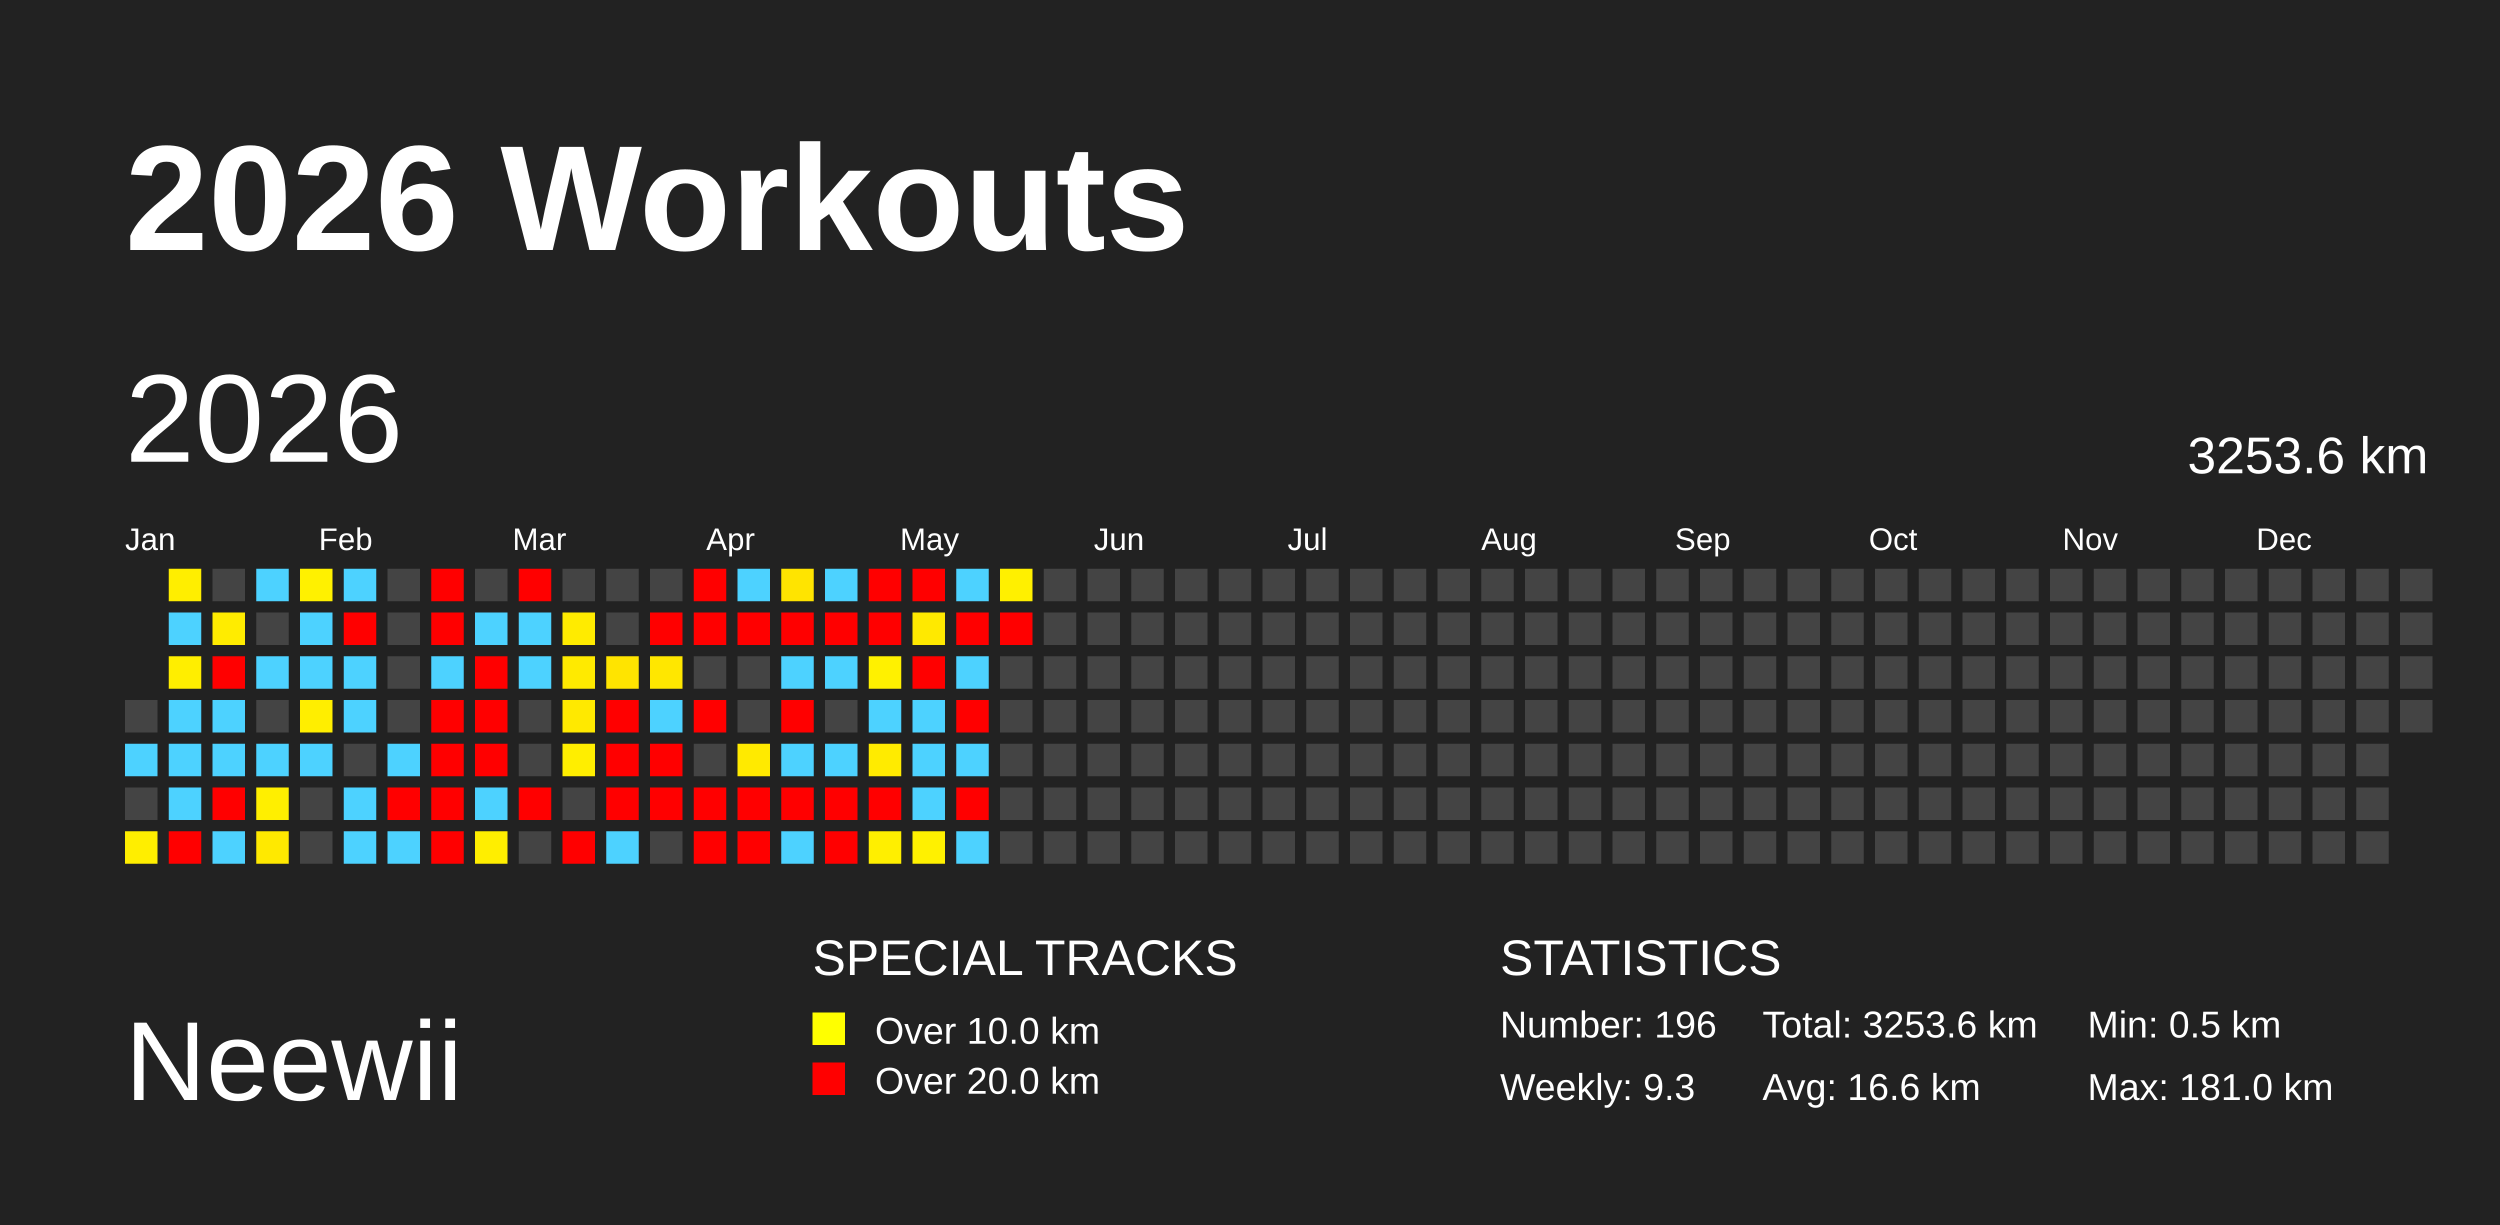
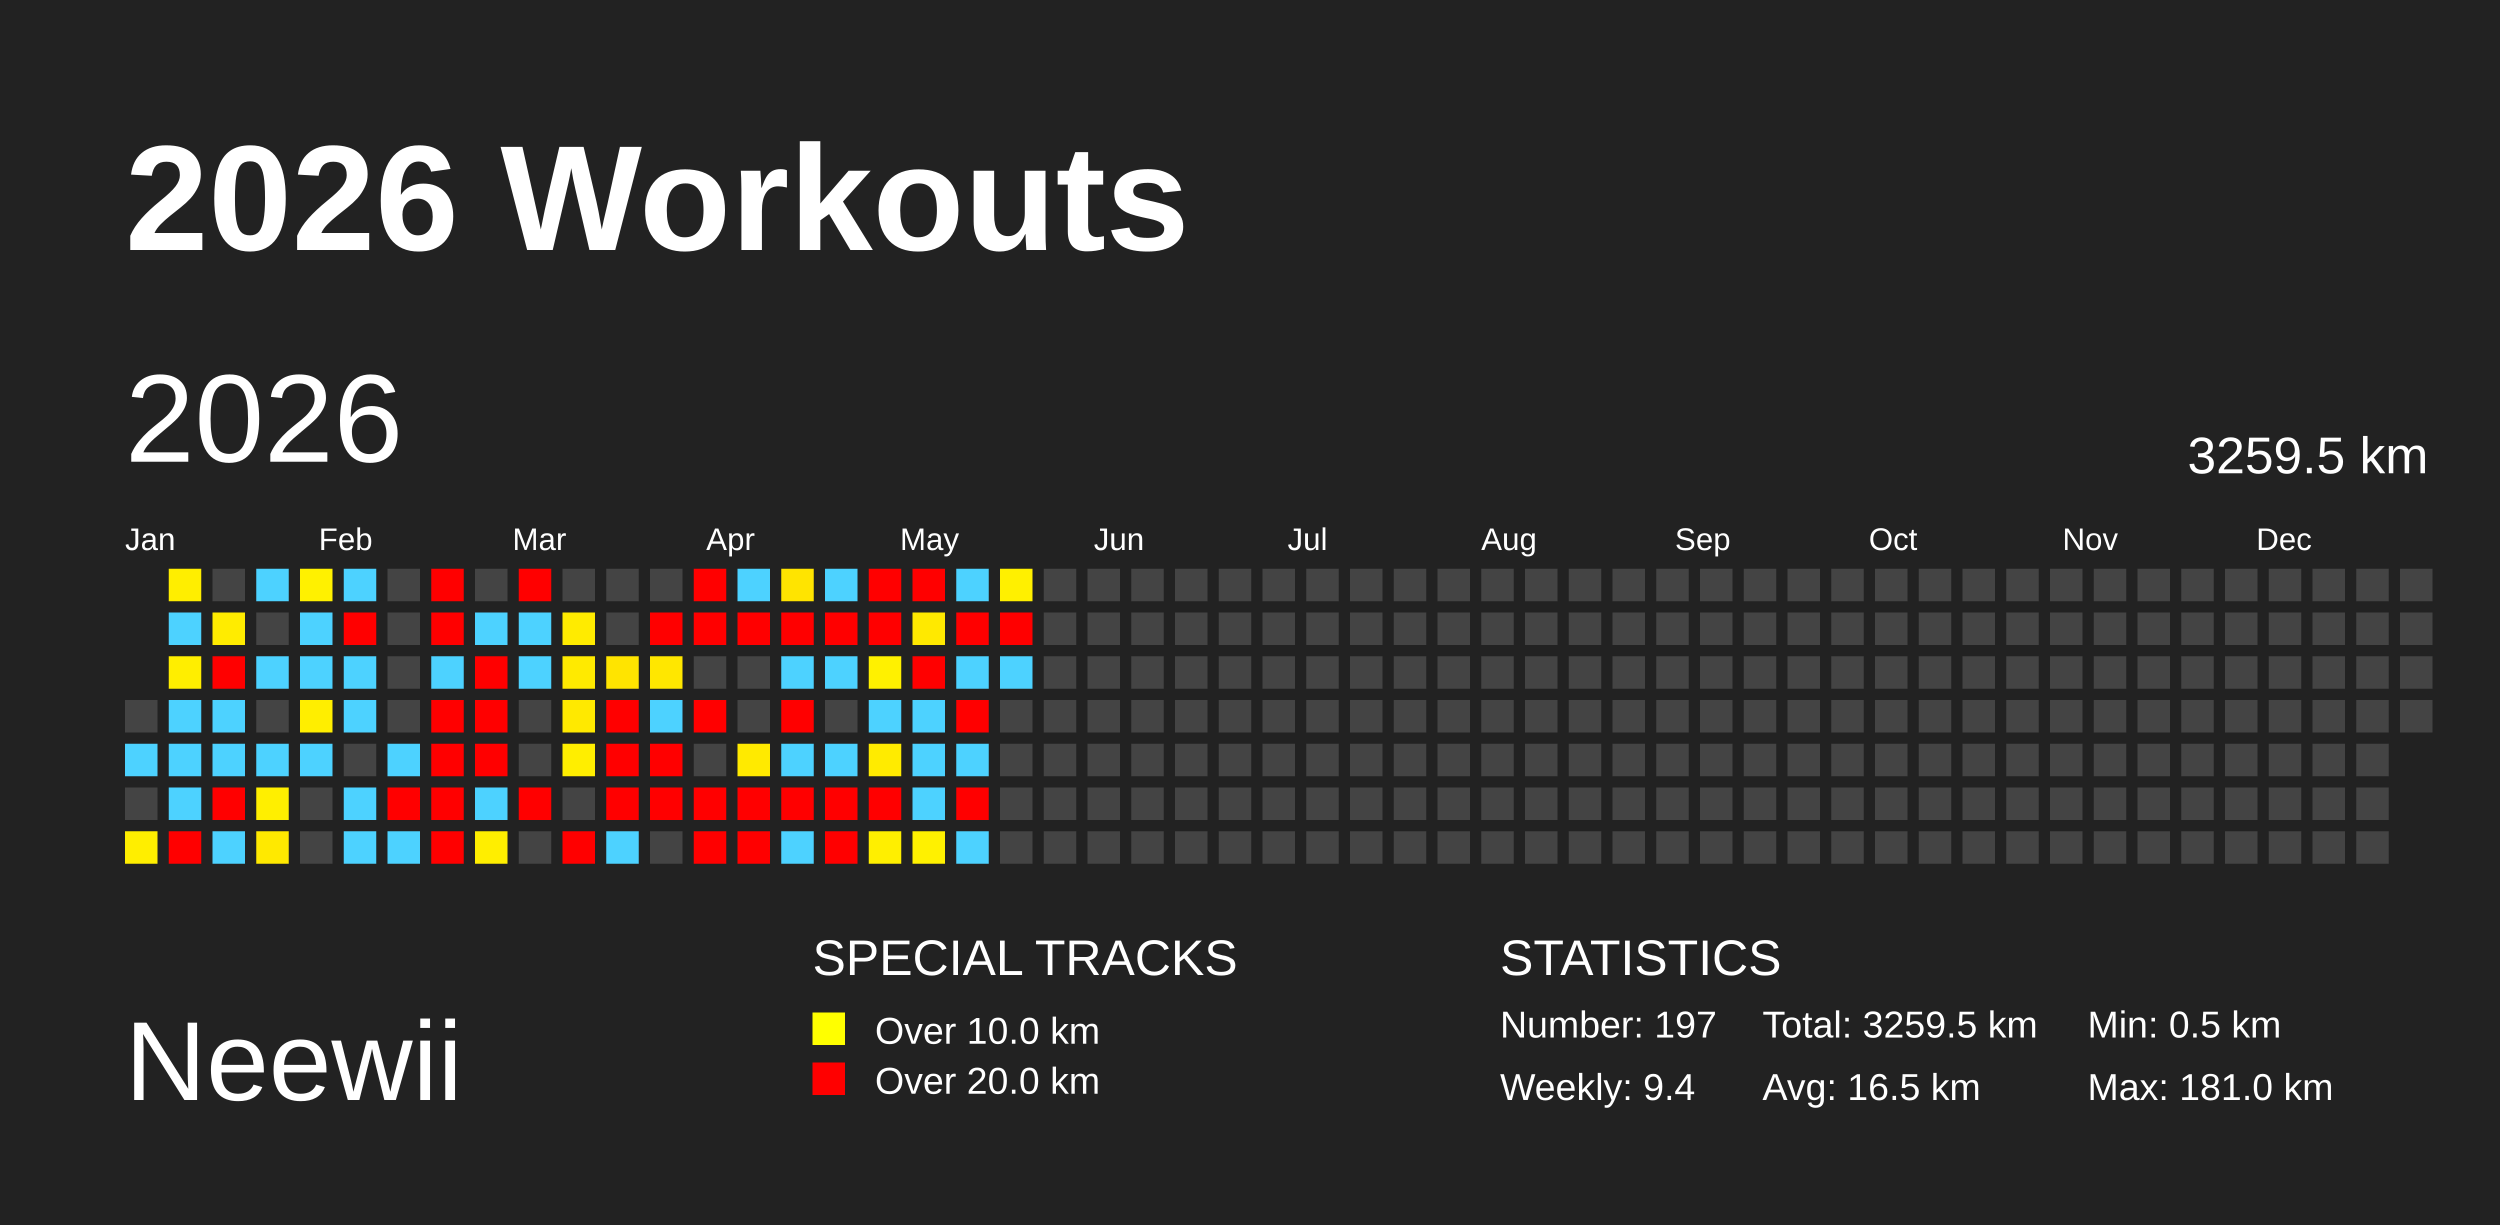
<svg xmlns="http://www.w3.org/2000/svg" baseProfile="full" height="98mm" version="1.1" viewBox="0,0,200,98" width="200mm">
  <defs />
  <rect fill="#222222" height="98" width="200" x="0" y="0" />
  <text fill="#FFFFFF" style="font-size:12px; font-family:Arial; font-weight:bold;" x="10" y="20">2026 Workouts</text>
  <text fill="#FFFFFF" style="font-size:9px; font-family:Arial" x="10" y="88">Neewii</text>
  <text fill="#FFFFFF" style="font-size:4px; font-family:Arial" x="65" y="78">SPECIAL TRACKS</text>
  <rect fill="yellow" height="2.6" width="2.6" x="65" y="81" />
  <text fill="#FFFFFF" style="font-size:3px; font-family:Arial" x="70" y="83.5">Over 10.0 km</text>
  <rect fill="red" height="2.6" width="2.6" x="65" y="85" />
  <text fill="#FFFFFF" style="font-size:3px; font-family:Arial" x="70" y="87.5">Over 20.0 km</text>
  <text fill="#FFFFFF" style="font-size:4px; font-family:Arial" x="120" y="78">STATISTICS</text>
-   <text fill="#FFFFFF" style="font-size:3px; font-family:Arial" x="120" y="83">Number: 196</text>
-   <text fill="#FFFFFF" style="font-size:3px; font-family:Arial" x="120" y="88">Weekly: 9.3</text>
-   <text fill="#FFFFFF" style="font-size:3px; font-family:Arial" x="141" y="83">Total: 3253.6 km</text>
-   <text fill="#FFFFFF" style="font-size:3px; font-family:Arial" x="141" y="88">Avg: 16.6 km</text>
+   <text fill="#FFFFFF" style="font-size:3px; font-family:Arial" x="120" y="83">Number: 197</text>
+   <text fill="#FFFFFF" style="font-size:3px; font-family:Arial" x="120" y="88">Weekly: 9.4</text>
+   <text fill="#FFFFFF" style="font-size:3px; font-family:Arial" x="141" y="83">Total: 3259.5 km</text>
+   <text fill="#FFFFFF" style="font-size:3px; font-family:Arial" x="141" y="88">Avg: 16.5 km</text>
  <text fill="#FFFFFF" style="font-size:3px; font-family:Arial" x="167" y="83">Min: 0.5 km</text>
  <text fill="#FFFFFF" style="font-size:3px; font-family:Arial" x="167" y="88">Max: 181.0 km</text>
  <text dominant-baseline="hanging" fill="#FFFFFF" style="font-size:10.0px; font-family:Arial;" x="10" y="30">2026</text>
-   <text dominant-baseline="hanging" fill="#FFFFFF" style="font-size:4.125px; font-family:Arial;" x="175" y="35">3253.6 km</text>
+   <text dominant-baseline="hanging" fill="#FFFFFF" style="font-size:4.125px; font-family:Arial;" x="175" y="35">3259.5 km</text>
  <text fill="#FFFFFF" style="font-size:2.5px; font-family:Arial" x="10.0" y="44">Jan</text>
  <text fill="#FFFFFF" style="font-size:2.5px; font-family:Arial" x="25.5" y="44">Feb</text>
  <text fill="#FFFFFF" style="font-size:2.5px; font-family:Arial" x="41.0" y="44">Mar</text>
  <text fill="#FFFFFF" style="font-size:2.5px; font-family:Arial" x="56.5" y="44">Apr</text>
  <text fill="#FFFFFF" style="font-size:2.5px; font-family:Arial" x="72.0" y="44">May</text>
  <text fill="#FFFFFF" style="font-size:2.5px; font-family:Arial" x="87.5" y="44">Jun</text>
  <text fill="#FFFFFF" style="font-size:2.5px; font-family:Arial" x="103.0" y="44">Jul</text>
  <text fill="#FFFFFF" style="font-size:2.5px; font-family:Arial" x="118.5" y="44">Aug</text>
  <text fill="#FFFFFF" style="font-size:2.5px; font-family:Arial" x="134.0" y="44">Sep</text>
  <text fill="#FFFFFF" style="font-size:2.5px; font-family:Arial" x="149.5" y="44">Oct</text>
  <text fill="#FFFFFF" style="font-size:2.5px; font-family:Arial" x="165.0" y="44">Nov</text>
  <text fill="#FFFFFF" style="font-size:2.5px; font-family:Arial" x="180.5" y="44">Dec</text>
  <rect fill="#444444" height="2.6" width="2.6" x="10.0" y="56.0" />
  <rect fill="#4dd2ff" height="2.6" width="2.6" x="10.0" y="59.5" />
  <rect fill="#444444" height="2.6" width="2.6" x="10.0" y="63.0" />
  <rect fill="#ffee00" height="2.6" width="2.6" x="10.0" y="66.5" />
  <rect fill="#ffee00" height="2.6" width="2.6" x="13.5" y="45.5" />
  <rect fill="#4dd2ff" height="2.6" width="2.6" x="13.5" y="49.0" />
  <rect fill="#ffee00" height="2.6" width="2.6" x="13.5" y="52.5" />
  <rect fill="#4dd2ff" height="2.6" width="2.6" x="13.5" y="56.0" />
  <rect fill="#4dd2ff" height="2.6" width="2.6" x="13.5" y="59.5" />
  <rect fill="#4dd2ff" height="2.6" width="2.6" x="13.5" y="63.0" />
  <rect fill="red" height="2.6" width="2.6" x="13.5" y="66.5" />
  <rect fill="#444444" height="2.6" width="2.6" x="17.0" y="45.5" />
  <rect fill="#ffec00" height="2.6" width="2.6" x="17.0" y="49.0" />
  <rect fill="red" height="2.6" width="2.6" x="17.0" y="52.5" />
  <rect fill="#4dd2ff" height="2.6" width="2.6" x="17.0" y="56.0" />
  <rect fill="#4dd2ff" height="2.6" width="2.6" x="17.0" y="59.5" />
  <rect fill="red" height="2.6" width="2.6" x="17.0" y="63.0" />
  <rect fill="#4dd2ff" height="2.6" width="2.6" x="17.0" y="66.5" />
  <rect fill="#4dd2ff" height="2.6" width="2.6" x="20.5" y="45.5" />
  <rect fill="#444444" height="2.6" width="2.6" x="20.5" y="49.0" />
  <rect fill="#4dd2ff" height="2.6" width="2.6" x="20.5" y="52.5" />
  <rect fill="#444444" height="2.6" width="2.6" x="20.5" y="56.0" />
  <rect fill="#4dd2ff" height="2.6" width="2.6" x="20.5" y="59.5" />
  <rect fill="#ffef00" height="2.6" width="2.6" x="20.5" y="63.0" />
  <rect fill="#ffe900" height="2.6" width="2.6" x="20.5" y="66.5" />
  <rect fill="#fff100" height="2.6" width="2.6" x="24.0" y="45.5" />
  <rect fill="#4dd2ff" height="2.6" width="2.6" x="24.0" y="49.0" />
  <rect fill="#4dd2ff" height="2.6" width="2.6" x="24.0" y="52.5" />
  <rect fill="#ffee00" height="2.6" width="2.6" x="24.0" y="56.0" />
  <rect fill="#4dd2ff" height="2.6" width="2.6" x="24.0" y="59.5" />
  <rect fill="#444444" height="2.6" width="2.6" x="24.0" y="63.0" />
  <rect fill="#444444" height="2.6" width="2.6" x="24.0" y="66.5" />
  <rect fill="#4dd2ff" height="2.6" width="2.6" x="27.5" y="45.5" />
  <rect fill="red" height="2.6" width="2.6" x="27.5" y="49.0" />
  <rect fill="#4dd2ff" height="2.6" width="2.6" x="27.5" y="52.5" />
  <rect fill="#4dd2ff" height="2.6" width="2.6" x="27.5" y="56.0" />
  <rect fill="#444444" height="2.6" width="2.6" x="27.5" y="59.5" />
  <rect fill="#4dd2ff" height="2.6" width="2.6" x="27.5" y="63.0" />
  <rect fill="#4dd2ff" height="2.6" width="2.6" x="27.5" y="66.5" />
  <rect fill="#444444" height="2.6" width="2.6" x="31.0" y="45.5" />
  <rect fill="#444444" height="2.6" width="2.6" x="31.0" y="49.0" />
  <rect fill="#444444" height="2.6" width="2.6" x="31.0" y="52.5" />
  <rect fill="#444444" height="2.6" width="2.6" x="31.0" y="56.0" />
  <rect fill="#4dd2ff" height="2.6" width="2.6" x="31.0" y="59.5" />
  <rect fill="red" height="2.6" width="2.6" x="31.0" y="63.0" />
  <rect fill="#4dd2ff" height="2.6" width="2.6" x="31.0" y="66.5" />
  <rect fill="red" height="2.6" width="2.6" x="34.5" y="45.5" />
  <rect fill="red" height="2.6" width="2.6" x="34.5" y="49.0" />
  <rect fill="#4dd2ff" height="2.6" width="2.6" x="34.5" y="52.5" />
  <rect fill="red" height="2.6" width="2.6" x="34.5" y="56.0" />
  <rect fill="red" height="2.6" width="2.6" x="34.5" y="59.5" />
  <rect fill="red" height="2.6" width="2.6" x="34.5" y="63.0" />
  <rect fill="red" height="2.6" width="2.6" x="34.5" y="66.5" />
  <rect fill="#444444" height="2.6" width="2.6" x="38.0" y="45.5" />
  <rect fill="#4dd2ff" height="2.6" width="2.6" x="38.0" y="49.0" />
  <rect fill="red" height="2.6" width="2.6" x="38.0" y="52.5" />
  <rect fill="red" height="2.6" width="2.6" x="38.0" y="56.0" />
  <rect fill="red" height="2.6" width="2.6" x="38.0" y="59.5" />
  <rect fill="#4dd2ff" height="2.6" width="2.6" x="38.0" y="63.0" />
  <rect fill="#ffee00" height="2.6" width="2.6" x="38.0" y="66.5" />
  <rect fill="red" height="2.6" width="2.6" x="41.5" y="45.5" />
  <rect fill="#4dd2ff" height="2.6" width="2.6" x="41.5" y="49.0" />
  <rect fill="#4dd2ff" height="2.6" width="2.6" x="41.5" y="52.5" />
  <rect fill="#444444" height="2.6" width="2.6" x="41.5" y="56.0" />
  <rect fill="#444444" height="2.6" width="2.6" x="41.5" y="59.5" />
  <rect fill="red" height="2.6" width="2.6" x="41.5" y="63.0" />
  <rect fill="#444444" height="2.6" width="2.6" x="41.5" y="66.5" />
  <rect fill="#444444" height="2.6" width="2.6" x="45.0" y="45.5" />
  <rect fill="#ffeb00" height="2.6" width="2.6" x="45.0" y="49.0" />
  <rect fill="#ffea00" height="2.6" width="2.6" x="45.0" y="52.5" />
  <rect fill="#ffe900" height="2.6" width="2.6" x="45.0" y="56.0" />
  <rect fill="#ffee00" height="2.6" width="2.6" x="45.0" y="59.5" />
  <rect fill="#444444" height="2.6" width="2.6" x="45.0" y="63.0" />
  <rect fill="red" height="2.6" width="2.6" x="45.0" y="66.5" />
  <rect fill="#444444" height="2.6" width="2.6" x="48.5" y="45.5" />
  <rect fill="#444444" height="2.6" width="2.6" x="48.5" y="49.0" />
  <rect fill="#ffe400" height="2.6" width="2.6" x="48.5" y="52.5" />
  <rect fill="red" height="2.6" width="2.6" x="48.5" y="56.0" />
  <rect fill="red" height="2.6" width="2.6" x="48.5" y="59.5" />
  <rect fill="red" height="2.6" width="2.6" x="48.5" y="63.0" />
  <rect fill="#4dd2ff" height="2.6" width="2.6" x="48.5" y="66.5" />
  <rect fill="#444444" height="2.6" width="2.6" x="52.0" y="45.5" />
  <rect fill="red" height="2.6" width="2.6" x="52.0" y="49.0" />
  <rect fill="#ffe700" height="2.6" width="2.6" x="52.0" y="52.5" />
  <rect fill="#4dd2ff" height="2.6" width="2.6" x="52.0" y="56.0" />
  <rect fill="red" height="2.6" width="2.6" x="52.0" y="59.5" />
  <rect fill="red" height="2.6" width="2.6" x="52.0" y="63.0" />
  <rect fill="#444444" height="2.6" width="2.6" x="52.0" y="66.5" />
  <rect fill="red" height="2.6" width="2.6" x="55.5" y="45.5" />
  <rect fill="red" height="2.6" width="2.6" x="55.5" y="49.0" />
  <rect fill="#444444" height="2.6" width="2.6" x="55.5" y="52.5" />
  <rect fill="red" height="2.6" width="2.6" x="55.5" y="56.0" />
  <rect fill="#444444" height="2.6" width="2.6" x="55.5" y="59.5" />
  <rect fill="red" height="2.6" width="2.6" x="55.5" y="63.0" />
  <rect fill="red" height="2.6" width="2.6" x="55.5" y="66.5" />
  <rect fill="#4dd2ff" height="2.6" width="2.6" x="59.0" y="45.5" />
  <rect fill="red" height="2.6" width="2.6" x="59.0" y="49.0" />
  <rect fill="#444444" height="2.6" width="2.6" x="59.0" y="52.5" />
  <rect fill="#444444" height="2.6" width="2.6" x="59.0" y="56.0" />
  <rect fill="#ffea00" height="2.6" width="2.6" x="59.0" y="59.5" />
  <rect fill="red" height="2.6" width="2.6" x="59.0" y="63.0" />
  <rect fill="red" height="2.6" width="2.6" x="59.0" y="66.5" />
  <rect fill="#ffe400" height="2.6" width="2.6" x="62.5" y="45.5" />
  <rect fill="red" height="2.6" width="2.6" x="62.5" y="49.0" />
  <rect fill="#4dd2ff" height="2.6" width="2.6" x="62.5" y="52.5" />
  <rect fill="red" height="2.6" width="2.6" x="62.5" y="56.0" />
  <rect fill="#4dd2ff" height="2.6" width="2.6" x="62.5" y="59.5" />
  <rect fill="red" height="2.6" width="2.6" x="62.5" y="63.0" />
  <rect fill="#4dd2ff" height="2.6" width="2.6" x="62.5" y="66.5" />
  <rect fill="#4dd2ff" height="2.6" width="2.6" x="66.0" y="45.5" />
  <rect fill="red" height="2.6" width="2.6" x="66.0" y="49.0" />
  <rect fill="#4dd2ff" height="2.6" width="2.6" x="66.0" y="52.5" />
  <rect fill="#444444" height="2.6" width="2.6" x="66.0" y="56.0" />
  <rect fill="#4dd2ff" height="2.6" width="2.6" x="66.0" y="59.5" />
  <rect fill="red" height="2.6" width="2.6" x="66.0" y="63.0" />
  <rect fill="red" height="2.6" width="2.6" x="66.0" y="66.5" />
  <rect fill="red" height="2.6" width="2.6" x="69.5" y="45.5" />
  <rect fill="red" height="2.6" width="2.6" x="69.5" y="49.0" />
  <rect fill="#fff100" height="2.6" width="2.6" x="69.5" y="52.5" />
  <rect fill="#4dd2ff" height="2.6" width="2.6" x="69.5" y="56.0" />
  <rect fill="#ffeb00" height="2.6" width="2.6" x="69.5" y="59.5" />
  <rect fill="red" height="2.6" width="2.6" x="69.5" y="63.0" />
  <rect fill="#ffef00" height="2.6" width="2.6" x="69.5" y="66.5" />
  <rect fill="red" height="2.6" width="2.6" x="73.0" y="45.5" />
  <rect fill="#ffe900" height="2.6" width="2.6" x="73.0" y="49.0" />
  <rect fill="red" height="2.6" width="2.6" x="73.0" y="52.5" />
  <rect fill="#4dd2ff" height="2.6" width="2.6" x="73.0" y="56.0" />
  <rect fill="#4dd2ff" height="2.6" width="2.6" x="73.0" y="59.5" />
  <rect fill="#4dd2ff" height="2.6" width="2.6" x="73.0" y="63.0" />
  <rect fill="#fff100" height="2.6" width="2.6" x="73.0" y="66.5" />
  <rect fill="#4dd2ff" height="2.6" width="2.6" x="76.5" y="45.5" />
  <rect fill="red" height="2.6" width="2.6" x="76.5" y="49.0" />
  <rect fill="#4dd2ff" height="2.6" width="2.6" x="76.5" y="52.5" />
  <rect fill="red" height="2.6" width="2.6" x="76.5" y="56.0" />
  <rect fill="#4dd2ff" height="2.6" width="2.6" x="76.5" y="59.5" />
  <rect fill="red" height="2.6" width="2.6" x="76.5" y="63.0" />
  <rect fill="#4dd2ff" height="2.6" width="2.6" x="76.5" y="66.5" />
  <rect fill="#fff000" height="2.6" width="2.6" x="80.0" y="45.5" />
  <rect fill="red" height="2.6" width="2.6" x="80.0" y="49.0" />
-   <rect fill="#444444" height="2.6" width="2.6" x="80.0" y="52.5" />
+   <rect fill="#4dd2ff" height="2.6" width="2.6" x="80.0" y="52.5" />
  <rect fill="#444444" height="2.6" width="2.6" x="80.0" y="56.0" />
  <rect fill="#444444" height="2.6" width="2.6" x="80.0" y="59.5" />
  <rect fill="#444444" height="2.6" width="2.6" x="80.0" y="63.0" />
  <rect fill="#444444" height="2.6" width="2.6" x="80.0" y="66.5" />
  <rect fill="#444444" height="2.6" width="2.6" x="83.5" y="45.5" />
  <rect fill="#444444" height="2.6" width="2.6" x="83.5" y="49.0" />
  <rect fill="#444444" height="2.6" width="2.6" x="83.5" y="52.5" />
  <rect fill="#444444" height="2.6" width="2.6" x="83.5" y="56.0" />
  <rect fill="#444444" height="2.6" width="2.6" x="83.5" y="59.5" />
  <rect fill="#444444" height="2.6" width="2.6" x="83.5" y="63.0" />
  <rect fill="#444444" height="2.6" width="2.6" x="83.5" y="66.5" />
  <rect fill="#444444" height="2.6" width="2.6" x="87.0" y="45.5" />
  <rect fill="#444444" height="2.6" width="2.6" x="87.0" y="49.0" />
  <rect fill="#444444" height="2.6" width="2.6" x="87.0" y="52.5" />
  <rect fill="#444444" height="2.6" width="2.6" x="87.0" y="56.0" />
  <rect fill="#444444" height="2.6" width="2.6" x="87.0" y="59.5" />
  <rect fill="#444444" height="2.6" width="2.6" x="87.0" y="63.0" />
  <rect fill="#444444" height="2.6" width="2.6" x="87.0" y="66.5" />
  <rect fill="#444444" height="2.6" width="2.6" x="90.5" y="45.5" />
  <rect fill="#444444" height="2.6" width="2.6" x="90.5" y="49.0" />
  <rect fill="#444444" height="2.6" width="2.6" x="90.5" y="52.5" />
  <rect fill="#444444" height="2.6" width="2.6" x="90.5" y="56.0" />
  <rect fill="#444444" height="2.6" width="2.6" x="90.5" y="59.5" />
  <rect fill="#444444" height="2.6" width="2.6" x="90.5" y="63.0" />
  <rect fill="#444444" height="2.6" width="2.6" x="90.5" y="66.5" />
  <rect fill="#444444" height="2.6" width="2.6" x="94.0" y="45.5" />
  <rect fill="#444444" height="2.6" width="2.6" x="94.0" y="49.0" />
  <rect fill="#444444" height="2.6" width="2.6" x="94.0" y="52.5" />
  <rect fill="#444444" height="2.6" width="2.6" x="94.0" y="56.0" />
  <rect fill="#444444" height="2.6" width="2.6" x="94.0" y="59.5" />
  <rect fill="#444444" height="2.6" width="2.6" x="94.0" y="63.0" />
  <rect fill="#444444" height="2.6" width="2.6" x="94.0" y="66.5" />
  <rect fill="#444444" height="2.6" width="2.6" x="97.5" y="45.5" />
  <rect fill="#444444" height="2.6" width="2.6" x="97.5" y="49.0" />
  <rect fill="#444444" height="2.6" width="2.6" x="97.5" y="52.5" />
  <rect fill="#444444" height="2.6" width="2.6" x="97.5" y="56.0" />
  <rect fill="#444444" height="2.6" width="2.6" x="97.5" y="59.5" />
  <rect fill="#444444" height="2.6" width="2.6" x="97.5" y="63.0" />
  <rect fill="#444444" height="2.6" width="2.6" x="97.5" y="66.5" />
  <rect fill="#444444" height="2.6" width="2.6" x="101.0" y="45.5" />
  <rect fill="#444444" height="2.6" width="2.6" x="101.0" y="49.0" />
  <rect fill="#444444" height="2.6" width="2.6" x="101.0" y="52.5" />
  <rect fill="#444444" height="2.6" width="2.6" x="101.0" y="56.0" />
  <rect fill="#444444" height="2.6" width="2.6" x="101.0" y="59.5" />
  <rect fill="#444444" height="2.6" width="2.6" x="101.0" y="63.0" />
  <rect fill="#444444" height="2.6" width="2.6" x="101.0" y="66.5" />
  <rect fill="#444444" height="2.6" width="2.6" x="104.5" y="45.5" />
  <rect fill="#444444" height="2.6" width="2.6" x="104.5" y="49.0" />
  <rect fill="#444444" height="2.6" width="2.6" x="104.5" y="52.5" />
  <rect fill="#444444" height="2.6" width="2.6" x="104.5" y="56.0" />
  <rect fill="#444444" height="2.6" width="2.6" x="104.5" y="59.5" />
  <rect fill="#444444" height="2.6" width="2.6" x="104.5" y="63.0" />
  <rect fill="#444444" height="2.6" width="2.6" x="104.5" y="66.5" />
  <rect fill="#444444" height="2.6" width="2.6" x="108.0" y="45.5" />
  <rect fill="#444444" height="2.6" width="2.6" x="108.0" y="49.0" />
  <rect fill="#444444" height="2.6" width="2.6" x="108.0" y="52.5" />
  <rect fill="#444444" height="2.6" width="2.6" x="108.0" y="56.0" />
  <rect fill="#444444" height="2.6" width="2.6" x="108.0" y="59.5" />
  <rect fill="#444444" height="2.6" width="2.6" x="108.0" y="63.0" />
  <rect fill="#444444" height="2.6" width="2.6" x="108.0" y="66.5" />
  <rect fill="#444444" height="2.6" width="2.6" x="111.5" y="45.5" />
  <rect fill="#444444" height="2.6" width="2.6" x="111.5" y="49.0" />
  <rect fill="#444444" height="2.6" width="2.6" x="111.5" y="52.5" />
  <rect fill="#444444" height="2.6" width="2.6" x="111.5" y="56.0" />
  <rect fill="#444444" height="2.6" width="2.6" x="111.5" y="59.5" />
  <rect fill="#444444" height="2.6" width="2.6" x="111.5" y="63.0" />
  <rect fill="#444444" height="2.6" width="2.6" x="111.5" y="66.5" />
  <rect fill="#444444" height="2.6" width="2.6" x="115.0" y="45.5" />
  <rect fill="#444444" height="2.6" width="2.6" x="115.0" y="49.0" />
  <rect fill="#444444" height="2.6" width="2.6" x="115.0" y="52.5" />
  <rect fill="#444444" height="2.6" width="2.6" x="115.0" y="56.0" />
  <rect fill="#444444" height="2.6" width="2.6" x="115.0" y="59.5" />
  <rect fill="#444444" height="2.6" width="2.6" x="115.0" y="63.0" />
  <rect fill="#444444" height="2.6" width="2.6" x="115.0" y="66.5" />
  <rect fill="#444444" height="2.6" width="2.6" x="118.5" y="45.5" />
  <rect fill="#444444" height="2.6" width="2.6" x="118.5" y="49.0" />
  <rect fill="#444444" height="2.6" width="2.6" x="118.5" y="52.5" />
  <rect fill="#444444" height="2.6" width="2.6" x="118.5" y="56.0" />
  <rect fill="#444444" height="2.6" width="2.6" x="118.5" y="59.5" />
  <rect fill="#444444" height="2.6" width="2.6" x="118.5" y="63.0" />
  <rect fill="#444444" height="2.6" width="2.6" x="118.5" y="66.5" />
  <rect fill="#444444" height="2.6" width="2.6" x="122.0" y="45.5" />
  <rect fill="#444444" height="2.6" width="2.6" x="122.0" y="49.0" />
  <rect fill="#444444" height="2.6" width="2.6" x="122.0" y="52.5" />
  <rect fill="#444444" height="2.6" width="2.6" x="122.0" y="56.0" />
  <rect fill="#444444" height="2.6" width="2.6" x="122.0" y="59.5" />
  <rect fill="#444444" height="2.6" width="2.6" x="122.0" y="63.0" />
  <rect fill="#444444" height="2.6" width="2.6" x="122.0" y="66.5" />
  <rect fill="#444444" height="2.6" width="2.6" x="125.5" y="45.5" />
  <rect fill="#444444" height="2.6" width="2.6" x="125.5" y="49.0" />
  <rect fill="#444444" height="2.6" width="2.6" x="125.5" y="52.5" />
  <rect fill="#444444" height="2.6" width="2.6" x="125.5" y="56.0" />
  <rect fill="#444444" height="2.6" width="2.6" x="125.5" y="59.5" />
  <rect fill="#444444" height="2.6" width="2.6" x="125.5" y="63.0" />
  <rect fill="#444444" height="2.6" width="2.6" x="125.5" y="66.5" />
  <rect fill="#444444" height="2.6" width="2.6" x="129.0" y="45.5" />
  <rect fill="#444444" height="2.6" width="2.6" x="129.0" y="49.0" />
  <rect fill="#444444" height="2.6" width="2.6" x="129.0" y="52.5" />
  <rect fill="#444444" height="2.6" width="2.6" x="129.0" y="56.0" />
  <rect fill="#444444" height="2.6" width="2.6" x="129.0" y="59.5" />
  <rect fill="#444444" height="2.6" width="2.6" x="129.0" y="63.0" />
  <rect fill="#444444" height="2.6" width="2.6" x="129.0" y="66.5" />
  <rect fill="#444444" height="2.6" width="2.6" x="132.5" y="45.5" />
  <rect fill="#444444" height="2.6" width="2.6" x="132.5" y="49.0" />
  <rect fill="#444444" height="2.6" width="2.6" x="132.5" y="52.5" />
  <rect fill="#444444" height="2.6" width="2.6" x="132.5" y="56.0" />
  <rect fill="#444444" height="2.6" width="2.6" x="132.5" y="59.5" />
  <rect fill="#444444" height="2.6" width="2.6" x="132.5" y="63.0" />
  <rect fill="#444444" height="2.6" width="2.6" x="132.5" y="66.5" />
  <rect fill="#444444" height="2.6" width="2.6" x="136.0" y="45.5" />
  <rect fill="#444444" height="2.6" width="2.6" x="136.0" y="49.0" />
  <rect fill="#444444" height="2.6" width="2.6" x="136.0" y="52.5" />
  <rect fill="#444444" height="2.6" width="2.6" x="136.0" y="56.0" />
  <rect fill="#444444" height="2.6" width="2.6" x="136.0" y="59.5" />
  <rect fill="#444444" height="2.6" width="2.6" x="136.0" y="63.0" />
  <rect fill="#444444" height="2.6" width="2.6" x="136.0" y="66.5" />
  <rect fill="#444444" height="2.6" width="2.6" x="139.5" y="45.5" />
  <rect fill="#444444" height="2.6" width="2.6" x="139.5" y="49.0" />
  <rect fill="#444444" height="2.6" width="2.6" x="139.5" y="52.5" />
  <rect fill="#444444" height="2.6" width="2.6" x="139.5" y="56.0" />
  <rect fill="#444444" height="2.6" width="2.6" x="139.5" y="59.5" />
  <rect fill="#444444" height="2.6" width="2.6" x="139.5" y="63.0" />
  <rect fill="#444444" height="2.6" width="2.6" x="139.5" y="66.5" />
  <rect fill="#444444" height="2.6" width="2.6" x="143.0" y="45.5" />
  <rect fill="#444444" height="2.6" width="2.6" x="143.0" y="49.0" />
  <rect fill="#444444" height="2.6" width="2.6" x="143.0" y="52.5" />
  <rect fill="#444444" height="2.6" width="2.6" x="143.0" y="56.0" />
  <rect fill="#444444" height="2.6" width="2.6" x="143.0" y="59.5" />
  <rect fill="#444444" height="2.6" width="2.6" x="143.0" y="63.0" />
  <rect fill="#444444" height="2.6" width="2.6" x="143.0" y="66.5" />
  <rect fill="#444444" height="2.6" width="2.6" x="146.5" y="45.5" />
  <rect fill="#444444" height="2.6" width="2.6" x="146.5" y="49.0" />
  <rect fill="#444444" height="2.6" width="2.6" x="146.5" y="52.5" />
  <rect fill="#444444" height="2.6" width="2.6" x="146.5" y="56.0" />
  <rect fill="#444444" height="2.6" width="2.6" x="146.5" y="59.5" />
  <rect fill="#444444" height="2.6" width="2.6" x="146.5" y="63.0" />
  <rect fill="#444444" height="2.6" width="2.6" x="146.5" y="66.5" />
  <rect fill="#444444" height="2.6" width="2.6" x="150.0" y="45.5" />
  <rect fill="#444444" height="2.6" width="2.6" x="150.0" y="49.0" />
  <rect fill="#444444" height="2.6" width="2.6" x="150.0" y="52.5" />
  <rect fill="#444444" height="2.6" width="2.6" x="150.0" y="56.0" />
  <rect fill="#444444" height="2.6" width="2.6" x="150.0" y="59.5" />
  <rect fill="#444444" height="2.6" width="2.6" x="150.0" y="63.0" />
  <rect fill="#444444" height="2.6" width="2.6" x="150.0" y="66.5" />
  <rect fill="#444444" height="2.6" width="2.6" x="153.5" y="45.5" />
  <rect fill="#444444" height="2.6" width="2.6" x="153.5" y="49.0" />
  <rect fill="#444444" height="2.6" width="2.6" x="153.5" y="52.5" />
  <rect fill="#444444" height="2.6" width="2.6" x="153.5" y="56.0" />
  <rect fill="#444444" height="2.6" width="2.6" x="153.5" y="59.5" />
  <rect fill="#444444" height="2.6" width="2.6" x="153.5" y="63.0" />
  <rect fill="#444444" height="2.6" width="2.6" x="153.5" y="66.5" />
  <rect fill="#444444" height="2.6" width="2.6" x="157.0" y="45.5" />
  <rect fill="#444444" height="2.6" width="2.6" x="157.0" y="49.0" />
  <rect fill="#444444" height="2.6" width="2.6" x="157.0" y="52.5" />
  <rect fill="#444444" height="2.6" width="2.6" x="157.0" y="56.0" />
  <rect fill="#444444" height="2.6" width="2.6" x="157.0" y="59.5" />
  <rect fill="#444444" height="2.6" width="2.6" x="157.0" y="63.0" />
  <rect fill="#444444" height="2.6" width="2.6" x="157.0" y="66.5" />
  <rect fill="#444444" height="2.6" width="2.6" x="160.5" y="45.5" />
  <rect fill="#444444" height="2.6" width="2.6" x="160.5" y="49.0" />
  <rect fill="#444444" height="2.6" width="2.6" x="160.5" y="52.5" />
  <rect fill="#444444" height="2.6" width="2.6" x="160.5" y="56.0" />
  <rect fill="#444444" height="2.6" width="2.6" x="160.5" y="59.5" />
  <rect fill="#444444" height="2.6" width="2.6" x="160.5" y="63.0" />
  <rect fill="#444444" height="2.6" width="2.6" x="160.5" y="66.5" />
  <rect fill="#444444" height="2.6" width="2.6" x="164.0" y="45.5" />
  <rect fill="#444444" height="2.6" width="2.6" x="164.0" y="49.0" />
  <rect fill="#444444" height="2.6" width="2.6" x="164.0" y="52.5" />
  <rect fill="#444444" height="2.6" width="2.6" x="164.0" y="56.0" />
  <rect fill="#444444" height="2.6" width="2.6" x="164.0" y="59.5" />
  <rect fill="#444444" height="2.6" width="2.6" x="164.0" y="63.0" />
  <rect fill="#444444" height="2.6" width="2.6" x="164.0" y="66.5" />
  <rect fill="#444444" height="2.6" width="2.6" x="167.5" y="45.5" />
  <rect fill="#444444" height="2.6" width="2.6" x="167.5" y="49.0" />
  <rect fill="#444444" height="2.6" width="2.6" x="167.5" y="52.5" />
  <rect fill="#444444" height="2.6" width="2.6" x="167.5" y="56.0" />
  <rect fill="#444444" height="2.6" width="2.6" x="167.5" y="59.5" />
  <rect fill="#444444" height="2.6" width="2.6" x="167.5" y="63.0" />
  <rect fill="#444444" height="2.6" width="2.6" x="167.5" y="66.5" />
  <rect fill="#444444" height="2.6" width="2.6" x="171.0" y="45.5" />
  <rect fill="#444444" height="2.6" width="2.6" x="171.0" y="49.0" />
  <rect fill="#444444" height="2.6" width="2.6" x="171.0" y="52.5" />
  <rect fill="#444444" height="2.6" width="2.6" x="171.0" y="56.0" />
  <rect fill="#444444" height="2.6" width="2.6" x="171.0" y="59.5" />
  <rect fill="#444444" height="2.6" width="2.6" x="171.0" y="63.0" />
  <rect fill="#444444" height="2.6" width="2.6" x="171.0" y="66.5" />
  <rect fill="#444444" height="2.6" width="2.6" x="174.5" y="45.5" />
  <rect fill="#444444" height="2.6" width="2.6" x="174.5" y="49.0" />
  <rect fill="#444444" height="2.6" width="2.6" x="174.5" y="52.5" />
  <rect fill="#444444" height="2.6" width="2.6" x="174.5" y="56.0" />
  <rect fill="#444444" height="2.6" width="2.6" x="174.5" y="59.5" />
  <rect fill="#444444" height="2.6" width="2.6" x="174.5" y="63.0" />
  <rect fill="#444444" height="2.6" width="2.6" x="174.5" y="66.5" />
  <rect fill="#444444" height="2.6" width="2.6" x="178.0" y="45.5" />
  <rect fill="#444444" height="2.6" width="2.6" x="178.0" y="49.0" />
  <rect fill="#444444" height="2.6" width="2.6" x="178.0" y="52.5" />
  <rect fill="#444444" height="2.6" width="2.6" x="178.0" y="56.0" />
  <rect fill="#444444" height="2.6" width="2.6" x="178.0" y="59.5" />
  <rect fill="#444444" height="2.6" width="2.6" x="178.0" y="63.0" />
  <rect fill="#444444" height="2.6" width="2.6" x="178.0" y="66.5" />
  <rect fill="#444444" height="2.6" width="2.6" x="181.5" y="45.5" />
  <rect fill="#444444" height="2.6" width="2.6" x="181.5" y="49.0" />
  <rect fill="#444444" height="2.6" width="2.6" x="181.5" y="52.5" />
  <rect fill="#444444" height="2.6" width="2.6" x="181.5" y="56.0" />
  <rect fill="#444444" height="2.6" width="2.6" x="181.5" y="59.5" />
  <rect fill="#444444" height="2.6" width="2.6" x="181.5" y="63.0" />
  <rect fill="#444444" height="2.6" width="2.6" x="181.5" y="66.5" />
  <rect fill="#444444" height="2.6" width="2.6" x="185.0" y="45.5" />
  <rect fill="#444444" height="2.6" width="2.6" x="185.0" y="49.0" />
  <rect fill="#444444" height="2.6" width="2.6" x="185.0" y="52.5" />
  <rect fill="#444444" height="2.6" width="2.6" x="185.0" y="56.0" />
  <rect fill="#444444" height="2.6" width="2.6" x="185.0" y="59.5" />
  <rect fill="#444444" height="2.6" width="2.6" x="185.0" y="63.0" />
  <rect fill="#444444" height="2.6" width="2.6" x="185.0" y="66.5" />
  <rect fill="#444444" height="2.6" width="2.6" x="188.5" y="45.5" />
  <rect fill="#444444" height="2.6" width="2.6" x="188.5" y="49.0" />
  <rect fill="#444444" height="2.6" width="2.6" x="188.5" y="52.5" />
  <rect fill="#444444" height="2.6" width="2.6" x="188.5" y="56.0" />
  <rect fill="#444444" height="2.6" width="2.6" x="188.5" y="59.5" />
  <rect fill="#444444" height="2.6" width="2.6" x="188.5" y="63.0" />
  <rect fill="#444444" height="2.6" width="2.6" x="188.5" y="66.5" />
  <rect fill="#444444" height="2.6" width="2.6" x="192.0" y="45.5" />
  <rect fill="#444444" height="2.6" width="2.6" x="192.0" y="49.0" />
  <rect fill="#444444" height="2.6" width="2.6" x="192.0" y="52.5" />
  <rect fill="#444444" height="2.6" width="2.6" x="192.0" y="56.0" />
</svg>
